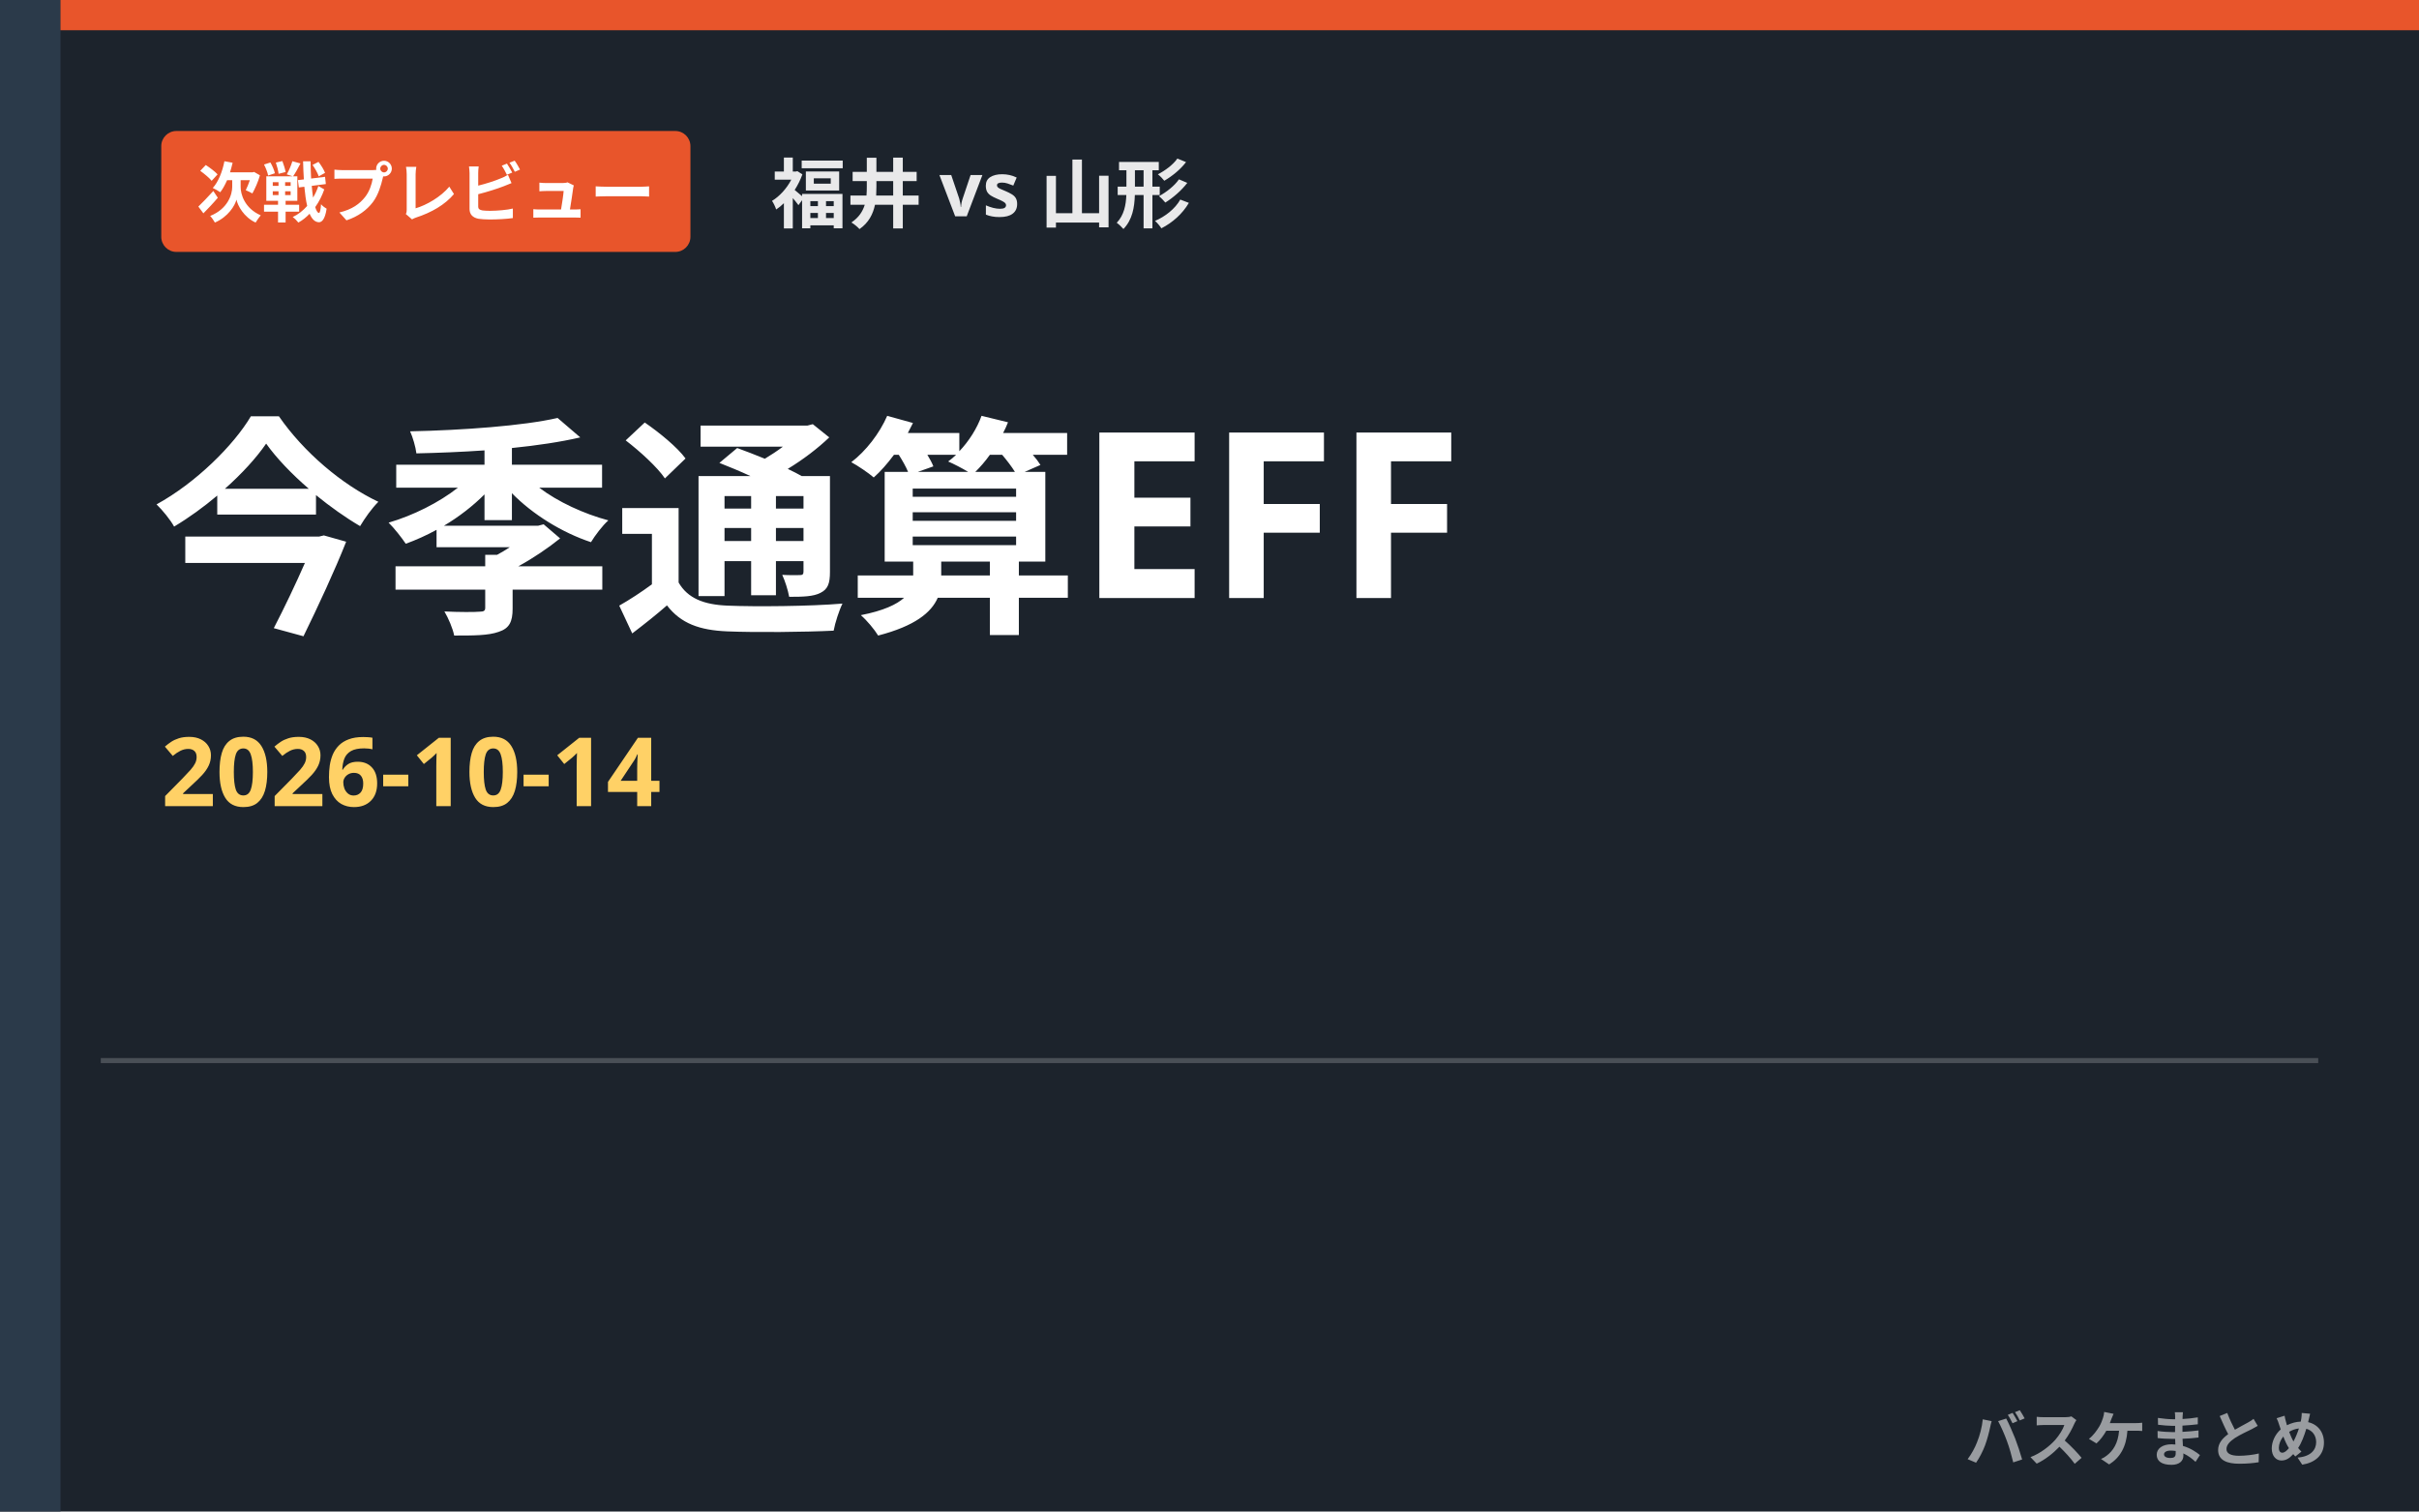
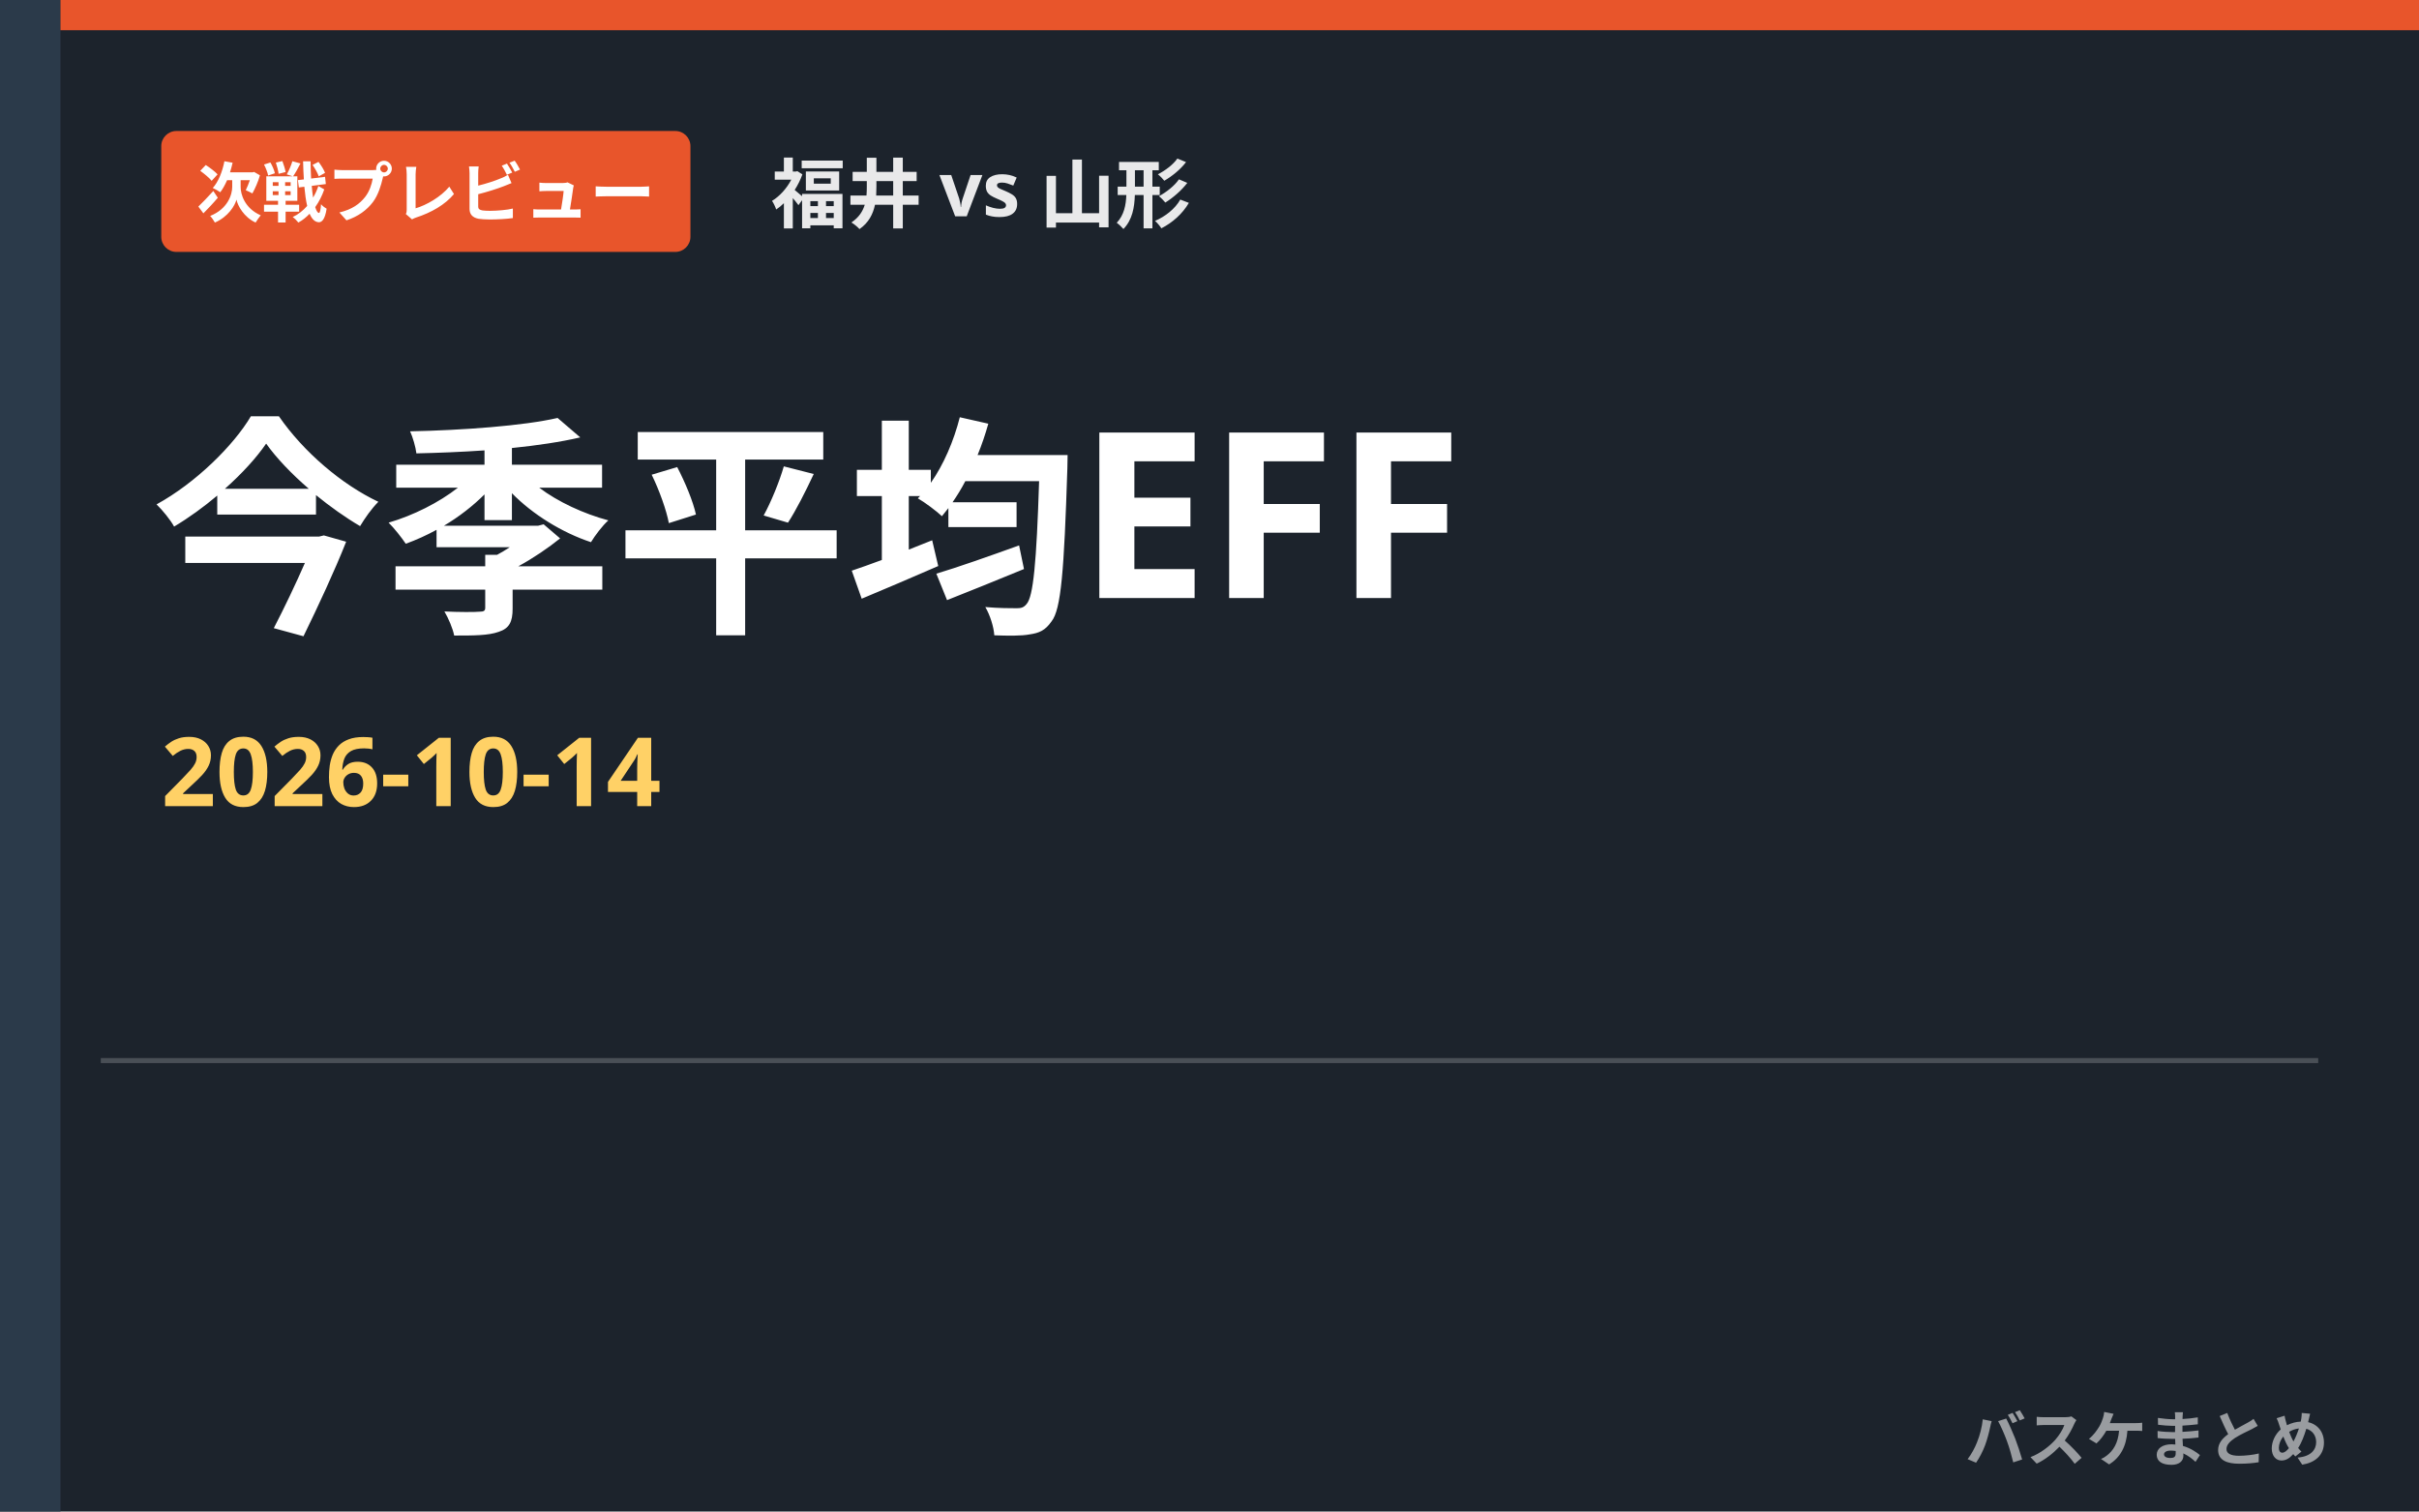
- <svg xmlns="http://www.w3.org/2000/svg" viewBox="0 0 480 300" role="img" aria-label="福井 vs 山形 今季通算EFF">
+ <svg xmlns="http://www.w3.org/2000/svg" viewBox="0 0 480 300" role="img" aria-label="福井 vs 山形 今季平均EFF">
  <rect width="480" height="300" fill="#1c232c" />
  <rect x="0" y="0" width="12" height="300" fill="#2b3a4a" />
  <rect x="12" y="0" width="468" height="6" fill="#e8552b" />
  <rect x="32" y="26" width="105" height="24" rx="3" fill="#e8552b" />
  <text x="84.5" y="43" text-anchor="middle" font-family="'Hiragino Kaku Gothic ProN','Hiragino Sans','Noto Sans JP','Yu Gothic',Meiryo,sans-serif" font-weight="800" font-size="13" fill="#ffffff">次戦プレビュー</text>
  <text x="153" y="44" font-family="'Hiragino Kaku Gothic ProN','Hiragino Sans','Noto Sans JP','Yu Gothic',Meiryo,sans-serif" font-weight="800" font-size="15" fill="#fff" opacity="0.9">福井 vs 山形</text>
-   <text x="30" y="122" font-family="'Hiragino Kaku Gothic ProN','Hiragino Sans','Noto Sans JP','Yu Gothic',Meiryo,sans-serif" font-weight="900" font-size="46" fill="#fff">今季通算EFF</text>
+   <text x="30" y="122" font-family="'Hiragino Kaku Gothic ProN','Hiragino Sans','Noto Sans JP','Yu Gothic',Meiryo,sans-serif" font-weight="900" font-size="46" fill="#fff">今季平均EFF</text>
  <text x="32" y="160" font-family="'Hiragino Kaku Gothic ProN','Hiragino Sans','Noto Sans JP','Yu Gothic',Meiryo,sans-serif" font-weight="800" font-size="19" fill="#ffd166">2026-10-14</text>
  <rect x="20" y="210" width="440" height="1" fill="#fff" opacity="0.2" />
  <text x="462" y="290" text-anchor="end" font-family="'Hiragino Kaku Gothic ProN','Hiragino Sans','Noto Sans JP','Yu Gothic',Meiryo,sans-serif" font-weight="800" font-size="12" fill="#ffffff" opacity="0.55">バスケまとめ</text>
</svg>
